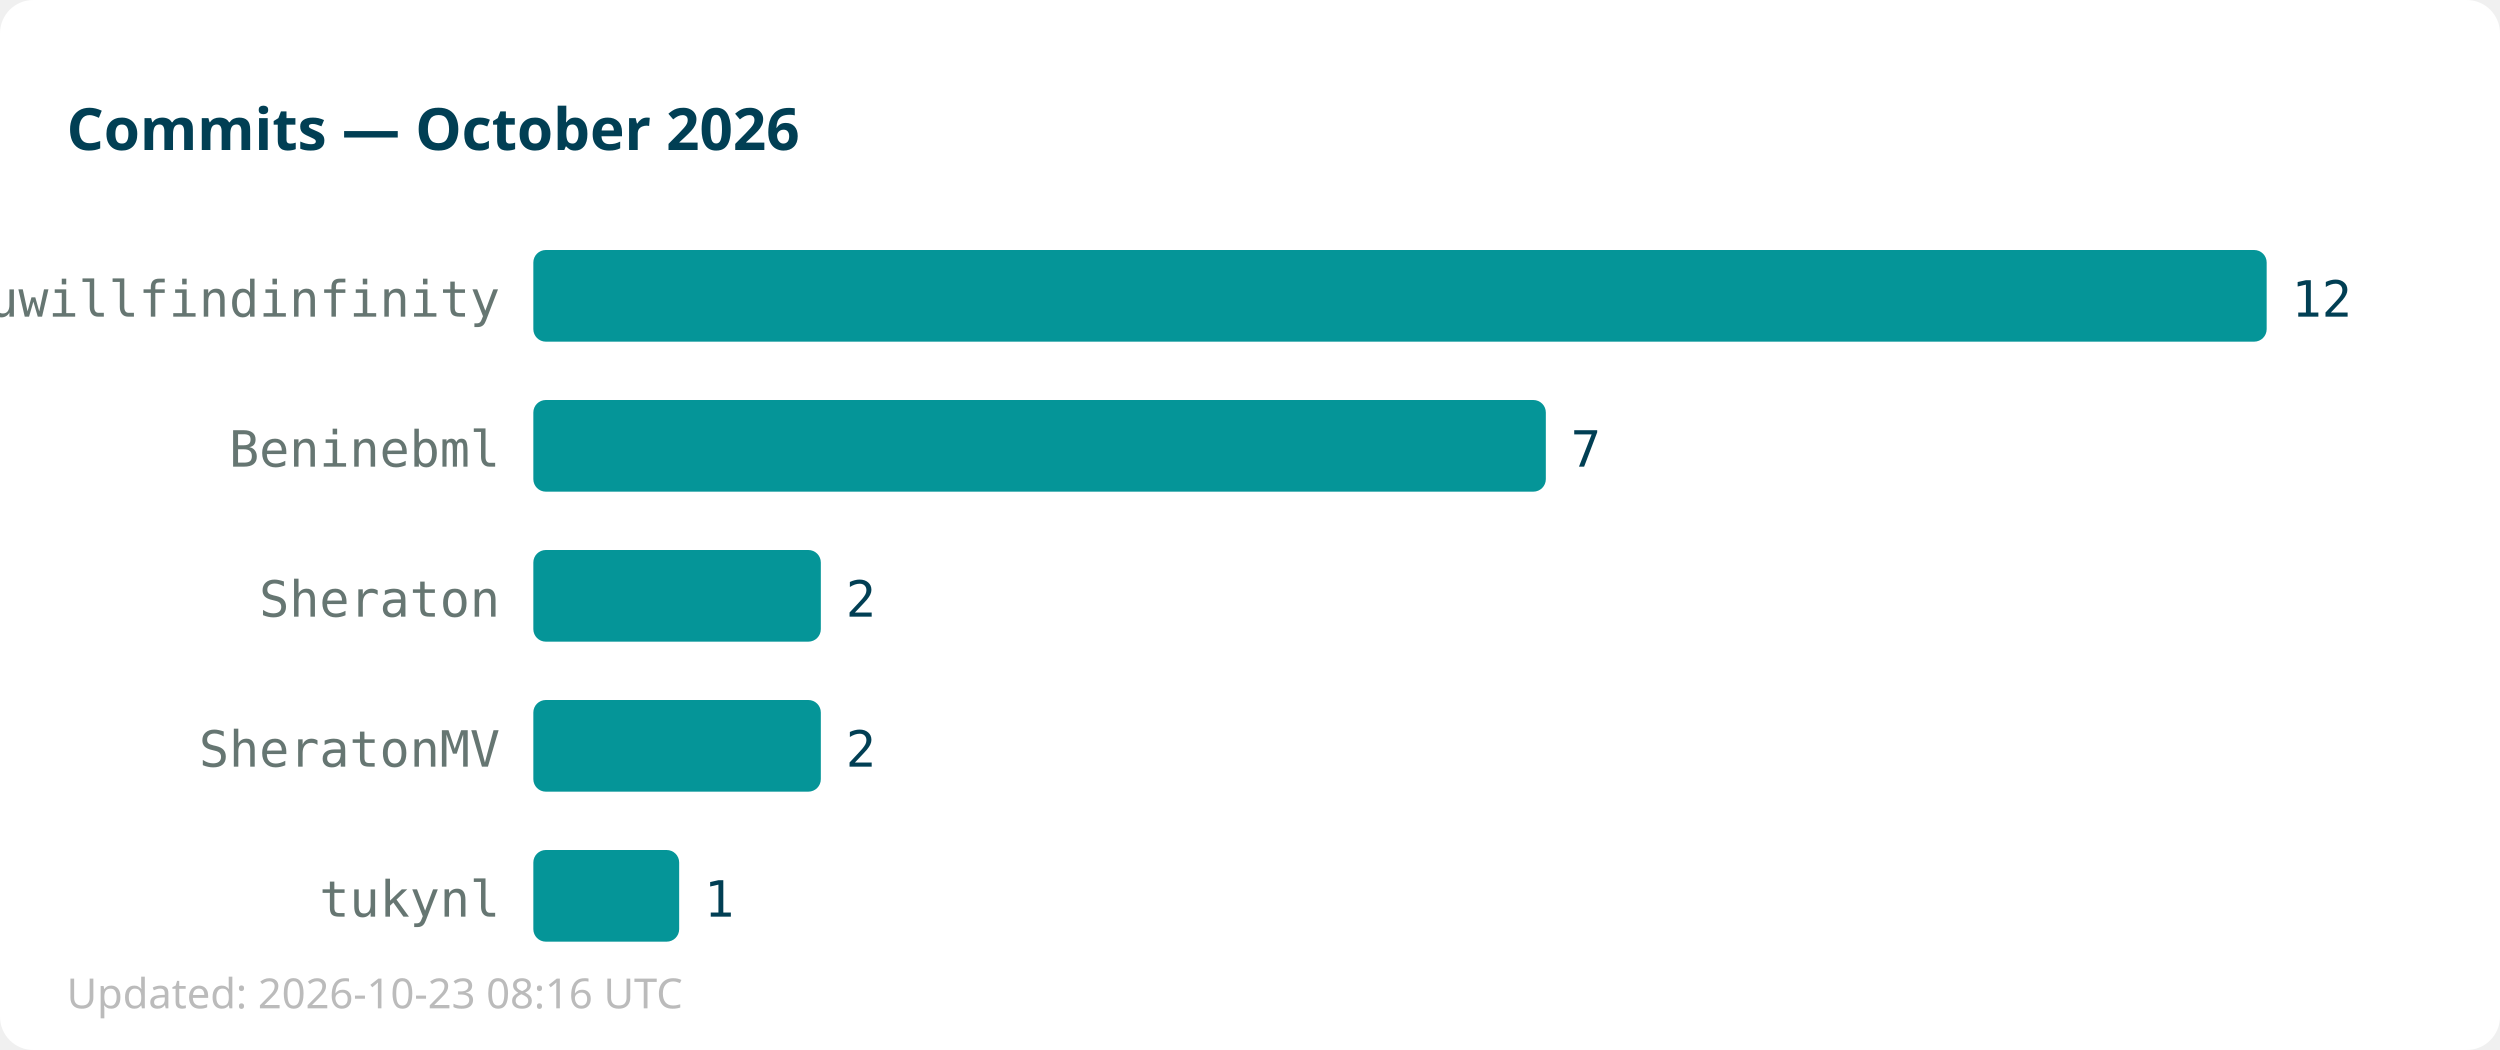
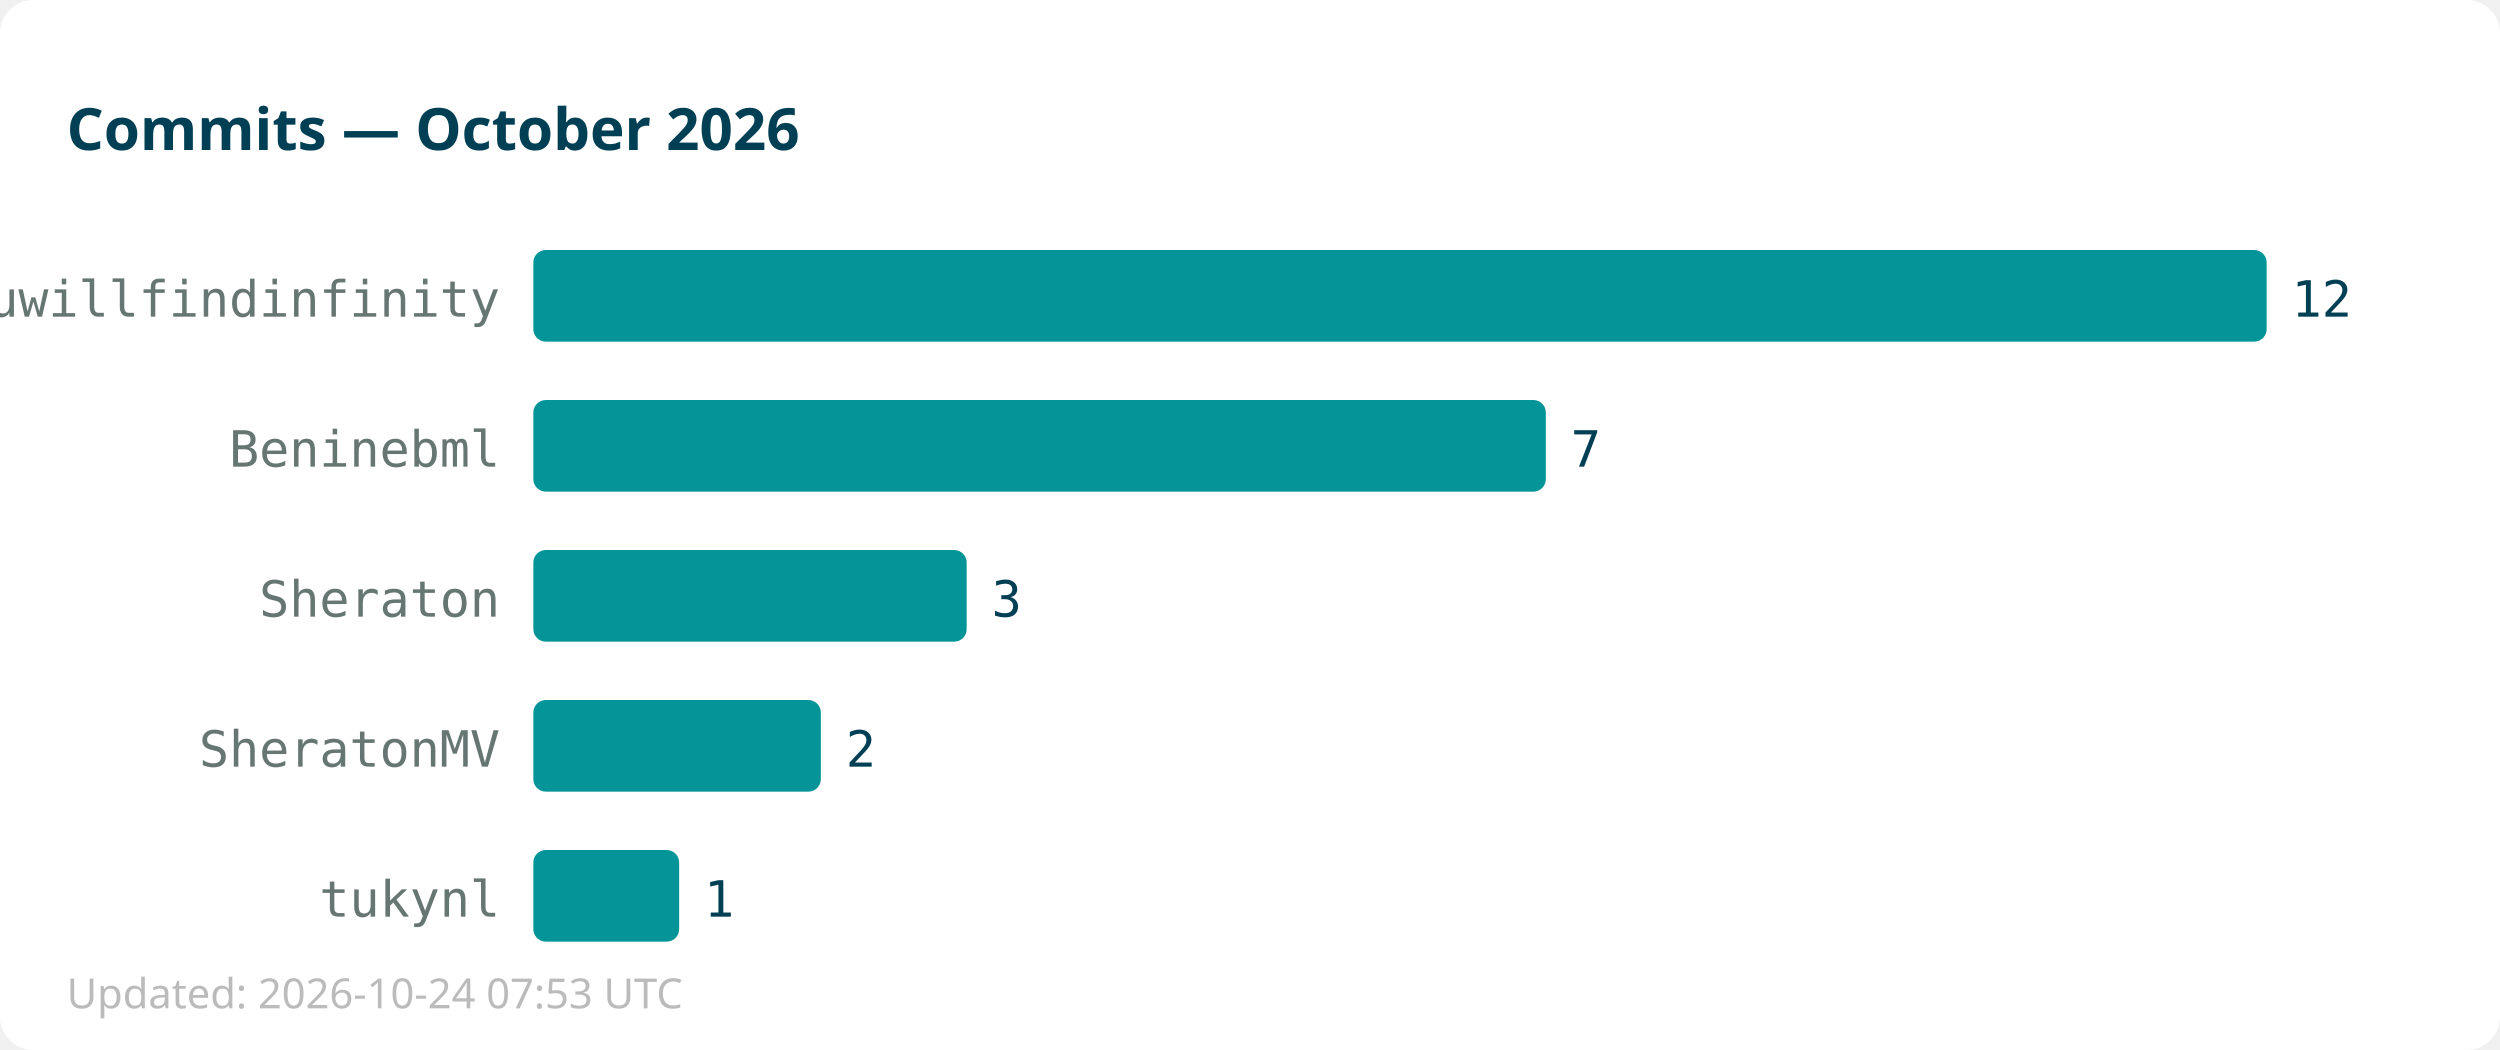
<svg xmlns="http://www.w3.org/2000/svg" width="600" height="252">
  <rect width="600" height="252" fill="#ffffff" rx="8" />
  <text x="16" y="36" font-family="sans-serif" font-size="14" font-weight="bold" fill="#013f54">Commits — October 2026</text>
  <text x="120" y="76" text-anchor="end" font-family="monospace" font-size="12" fill="#667672">youwillfindinfinity</text>
  <rect x="128" y="60" width="416" height="22" fill="#059598" rx="3" />
  <text x="550" y="76" font-family="monospace" font-size="12" fill="#013f54">12</text>
  <text x="120" y="112" text-anchor="end" font-family="monospace" font-size="12" fill="#667672">Beninebml</text>
  <rect x="128" y="96" width="243" height="22" fill="#059598" rx="3" />
  <text x="377" y="112" font-family="monospace" font-size="12" fill="#013f54">7</text>
  <text x="120" y="148" text-anchor="end" font-family="monospace" font-size="12" fill="#667672">Sheraton</text>
-   <rect x="128" y="132" width="69" height="22" fill="#059598" rx="3" />
-   <text x="203" y="148" font-family="monospace" font-size="12" fill="#013f54">2</text>
+   <rect x="128" y="132" width="104" height="22" fill="#059598" rx="3" />
+   <text x="238" y="148" font-family="monospace" font-size="12" fill="#013f54">3</text>
  <text x="120" y="184" text-anchor="end" font-family="monospace" font-size="12" fill="#667672">SheratonMV</text>
  <rect x="128" y="168" width="69" height="22" fill="#059598" rx="3" />
  <text x="203" y="184" font-family="monospace" font-size="12" fill="#013f54">2</text>
  <text x="120" y="220" text-anchor="end" font-family="monospace" font-size="12" fill="#667672">tukynl</text>
  <rect x="128" y="204" width="35" height="22" fill="#059598" rx="3" />
  <text x="169" y="220" font-family="monospace" font-size="12" fill="#013f54">1</text>
-   <text x="16" y="242" font-family="sans-serif" font-size="10" fill="#bbbbbb">Updated: 2026-10-23 08:16 UTC</text>
+   <text x="16" y="242" font-family="sans-serif" font-size="10" fill="#bbbbbb">Updated: 2026-10-24 07:53 UTC</text>
</svg>
